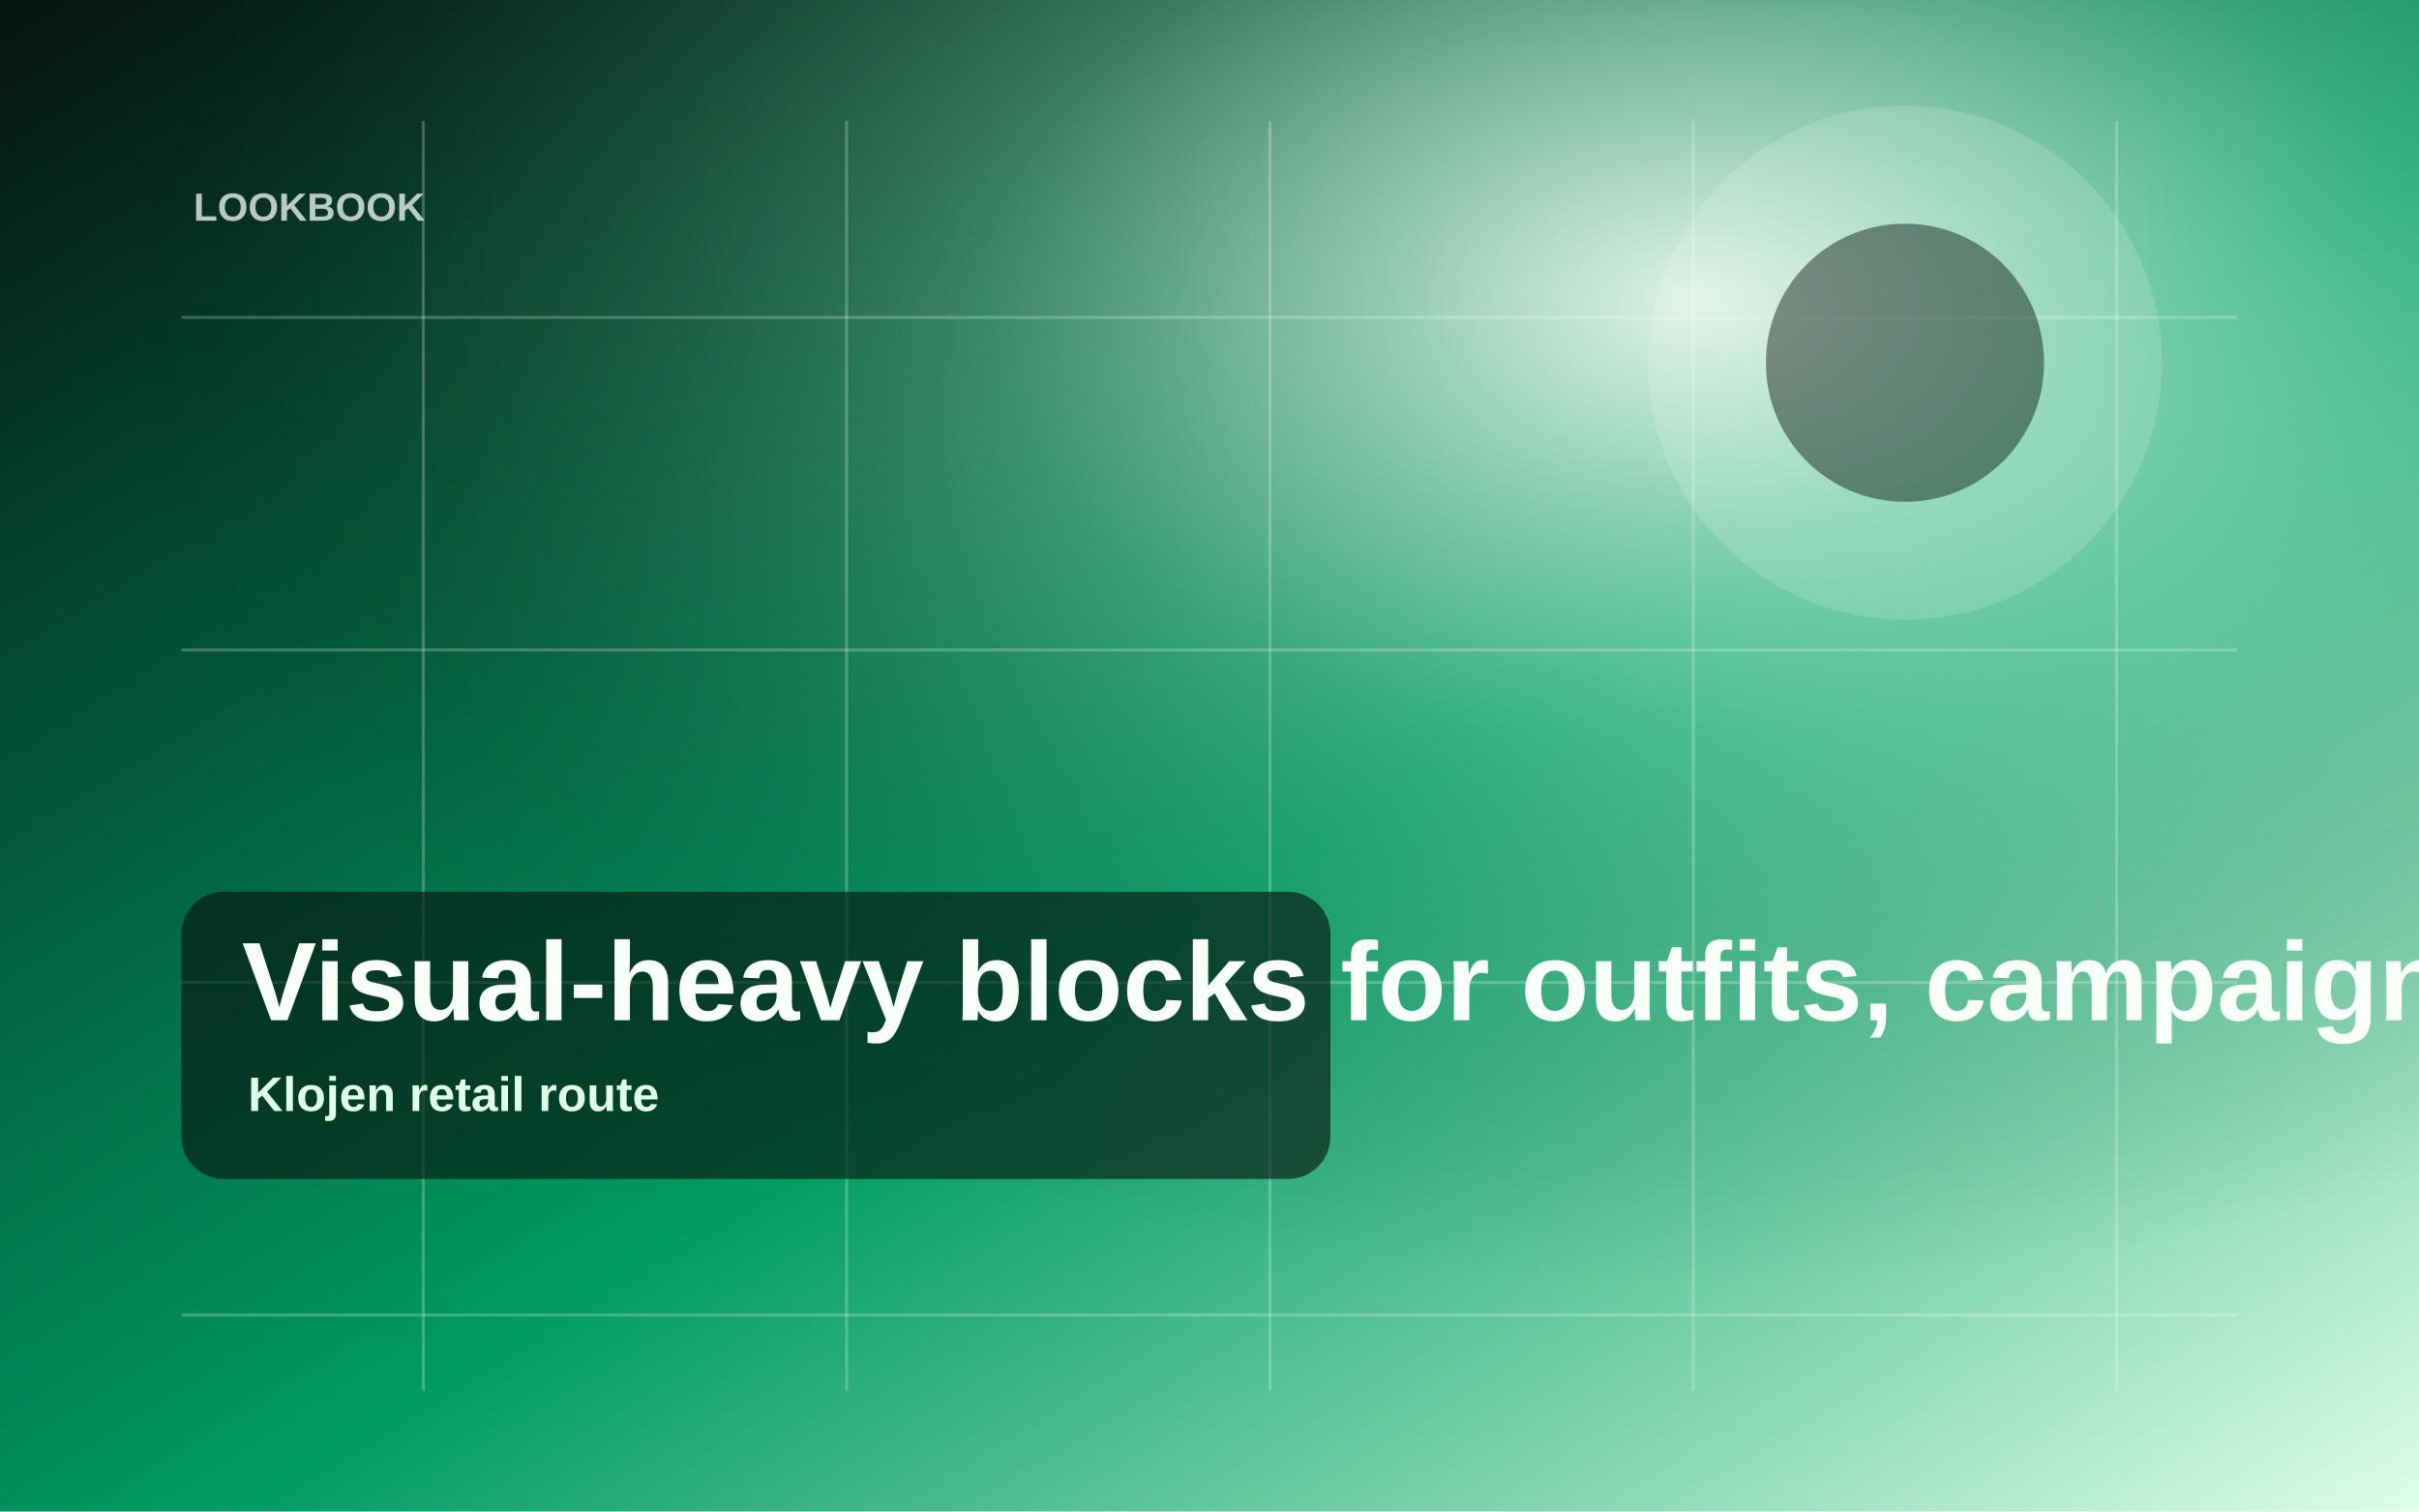
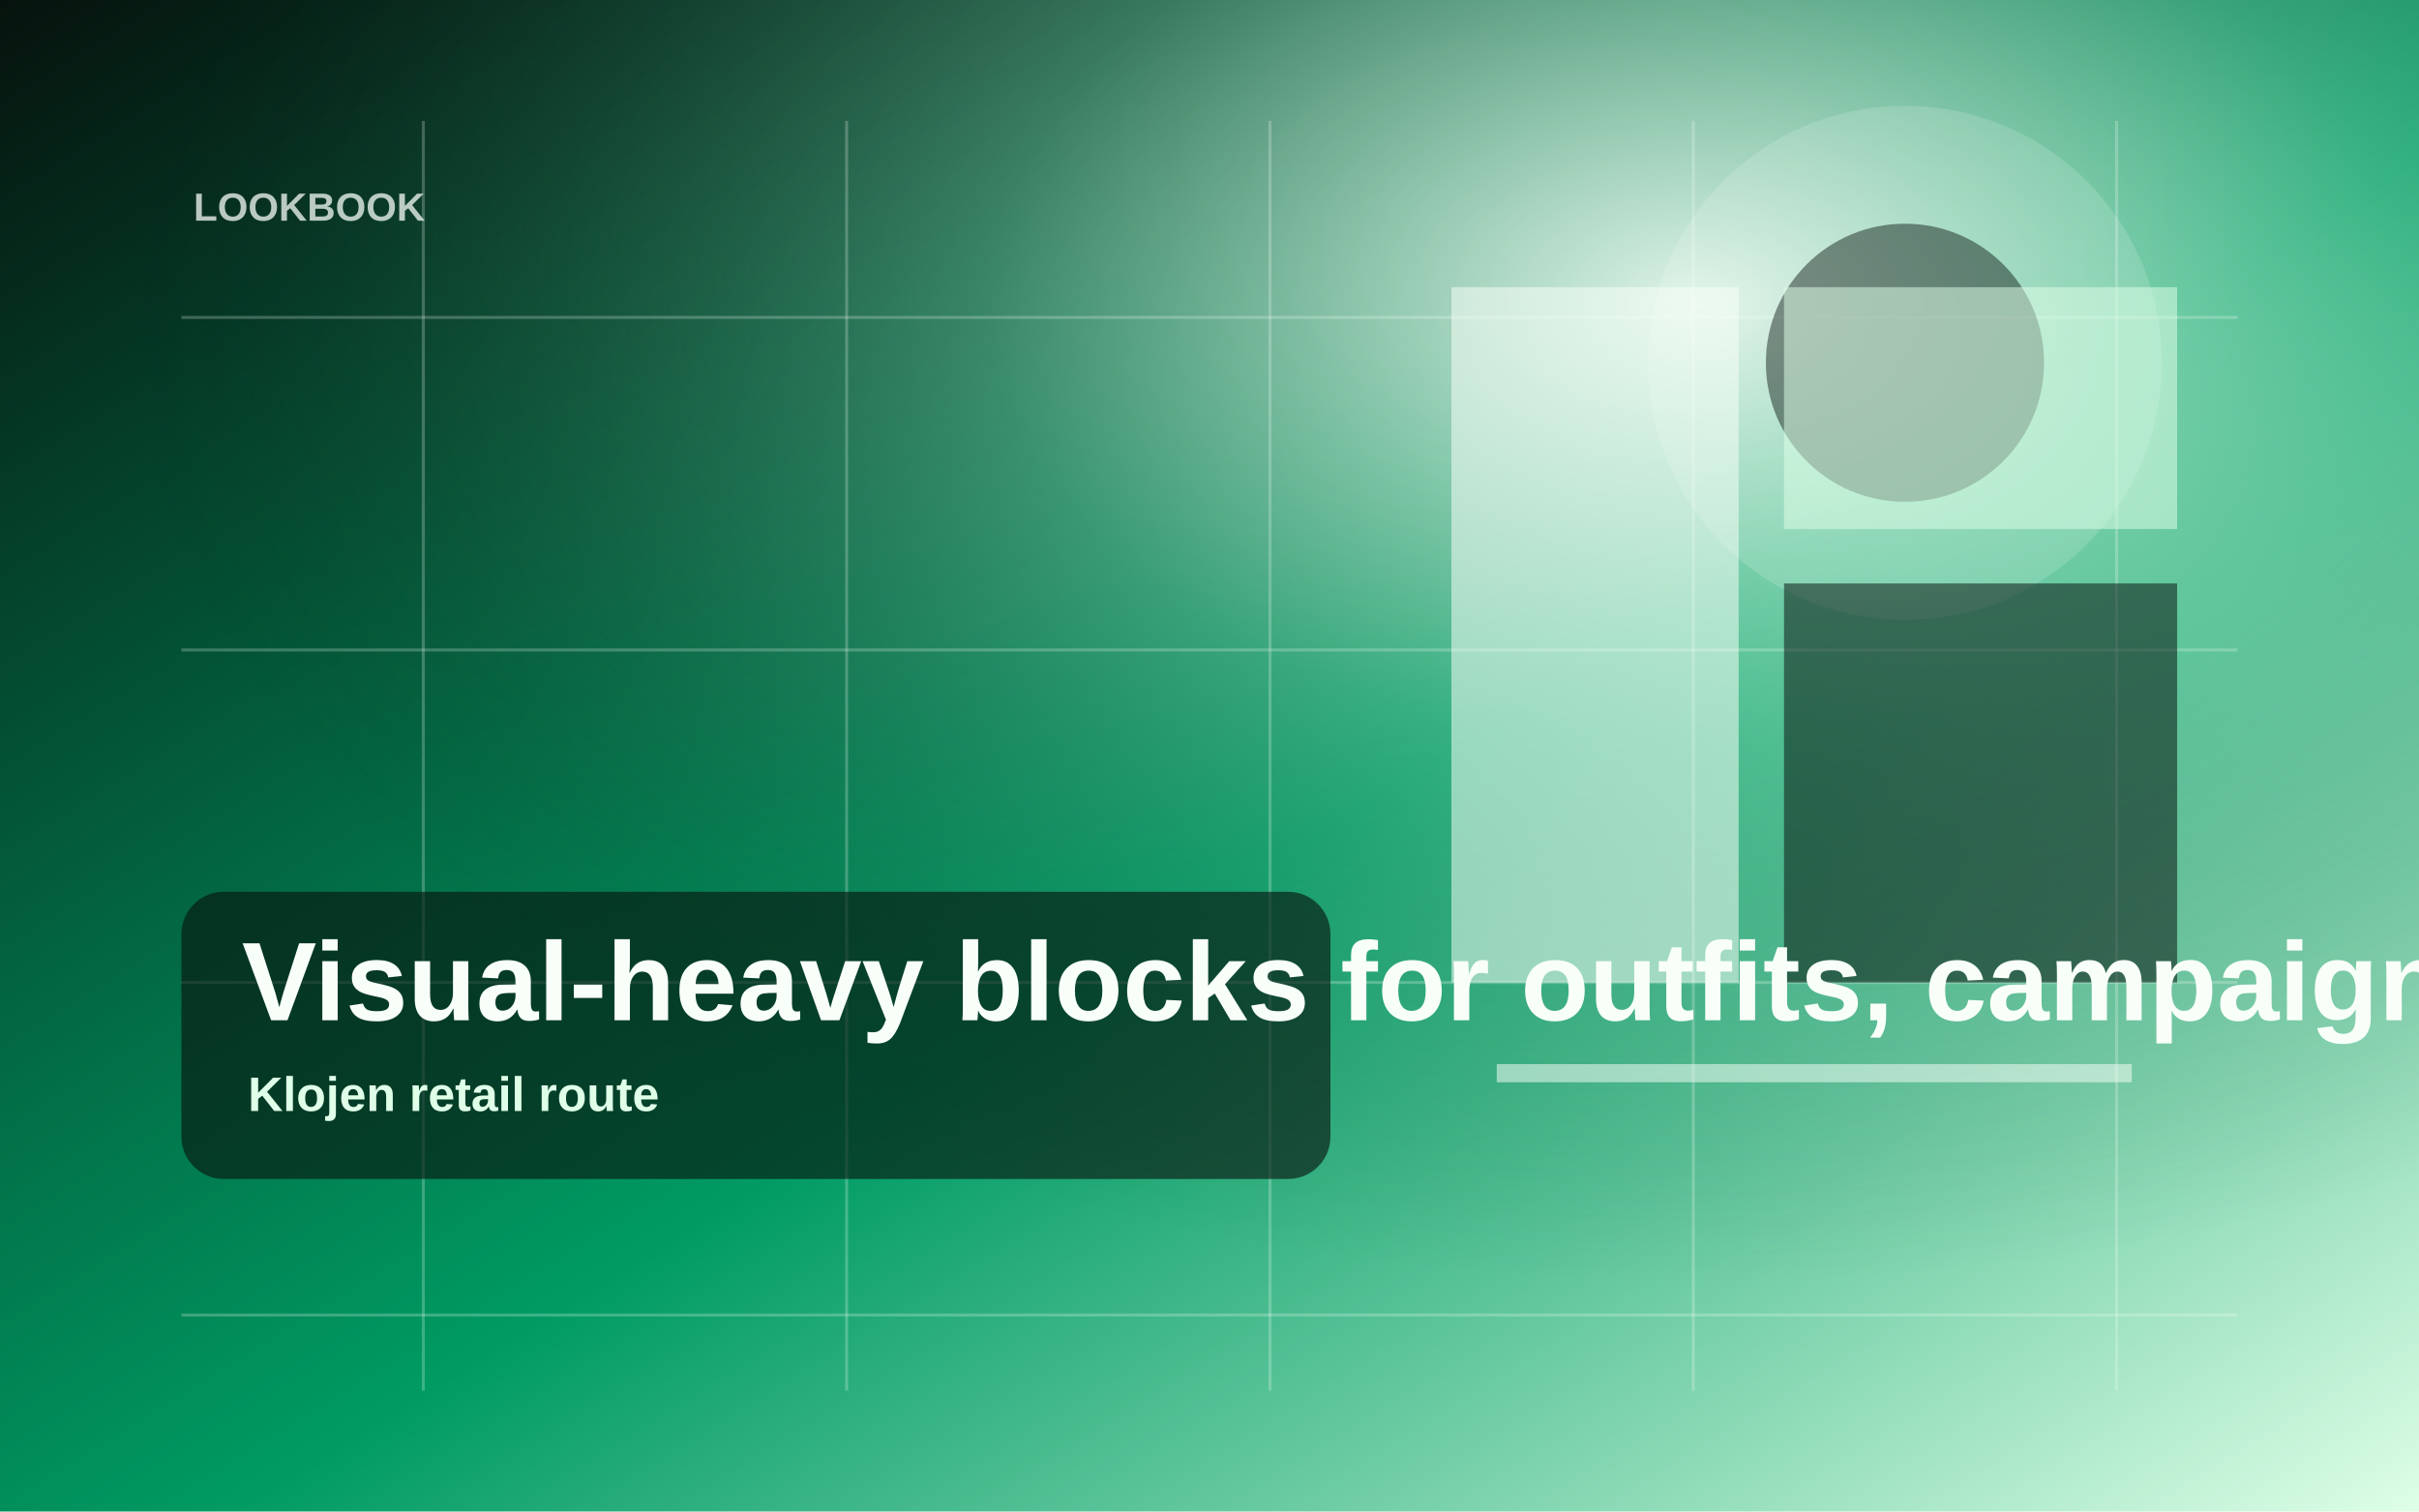
<svg xmlns="http://www.w3.org/2000/svg" width="1600" height="1000" viewBox="0 0 1600 1000" role="img" aria-label="Visual-heavy blocks for outfits, campaign sets, and bundles.">
  <defs>
    <linearGradient id="bg" x1="0" x2="1" y1="0" y2="1">
      <stop offset="0" stop-color="#06120d" />
      <stop offset="0.55" stop-color="#009b63" />
      <stop offset="1" stop-color="#dfffe8" />
    </linearGradient>
    <radialGradient id="glow" cx="70%" cy="20%" r="65%">
      <stop offset="0" stop-color="#f8fff8" stop-opacity=".9" />
      <stop offset=".45" stop-color="#dfffe8" stop-opacity=".25" />
      <stop offset="1" stop-color="#06120d" stop-opacity="0" />
    </radialGradient>
  </defs>
  <rect width="1600" height="1000" fill="url(#bg)" />
  <rect width="1600" height="1000" fill="url(#glow)" />
  <g fill="none" stroke="#f8fff8" stroke-opacity=".24" stroke-width="2">
    <path d="M120 210 H1480 M120 430 H1480 M120 650 H1480 M120 870 H1480" />
    <path d="M280 80 V920 M560 80 V920 M840 80 V920 M1120 80 V920 M1400 80 V920" />
  </g>
  <circle cx="1260" cy="240" r="170" fill="#f8fff8" opacity=".16" />
  <circle cx="1260" cy="240" r="92" fill="#06120d" opacity=".45" />
+   <g opacity=".52">
+     <rect x="960" y="190" width="190" height="460" fill="#f8fff8" />
+     <rect x="1180" y="190" width="260" height="160" fill="#dfffe8" />
+     <rect x="1180" y="386" width="260" height="264" fill="#06120d" />
+     <path d="M990 710h420" stroke="#f8fff8" stroke-width="12" />
+   </g>
  <rect x="120" y="590" width="760" height="190" rx="28" fill="#06120d" opacity=".62" />
  <text x="160" y="675" font-family="Arial, Helvetica, sans-serif" font-size="74" font-weight="900" fill="#f8fff8">Visual-heavy blocks for outfits, campaign sets, and bundles.</text>
  <text x="164" y="735" font-family="Arial, Helvetica, sans-serif" font-size="32" font-weight="700" fill="#dfffe8">Klojen retail route</text>
  <text x="128" y="146" font-family="Arial, Helvetica, sans-serif" font-size="26" font-weight="800" fill="#f8fff8" opacity=".74">LOOKBOOK</text>
</svg>
